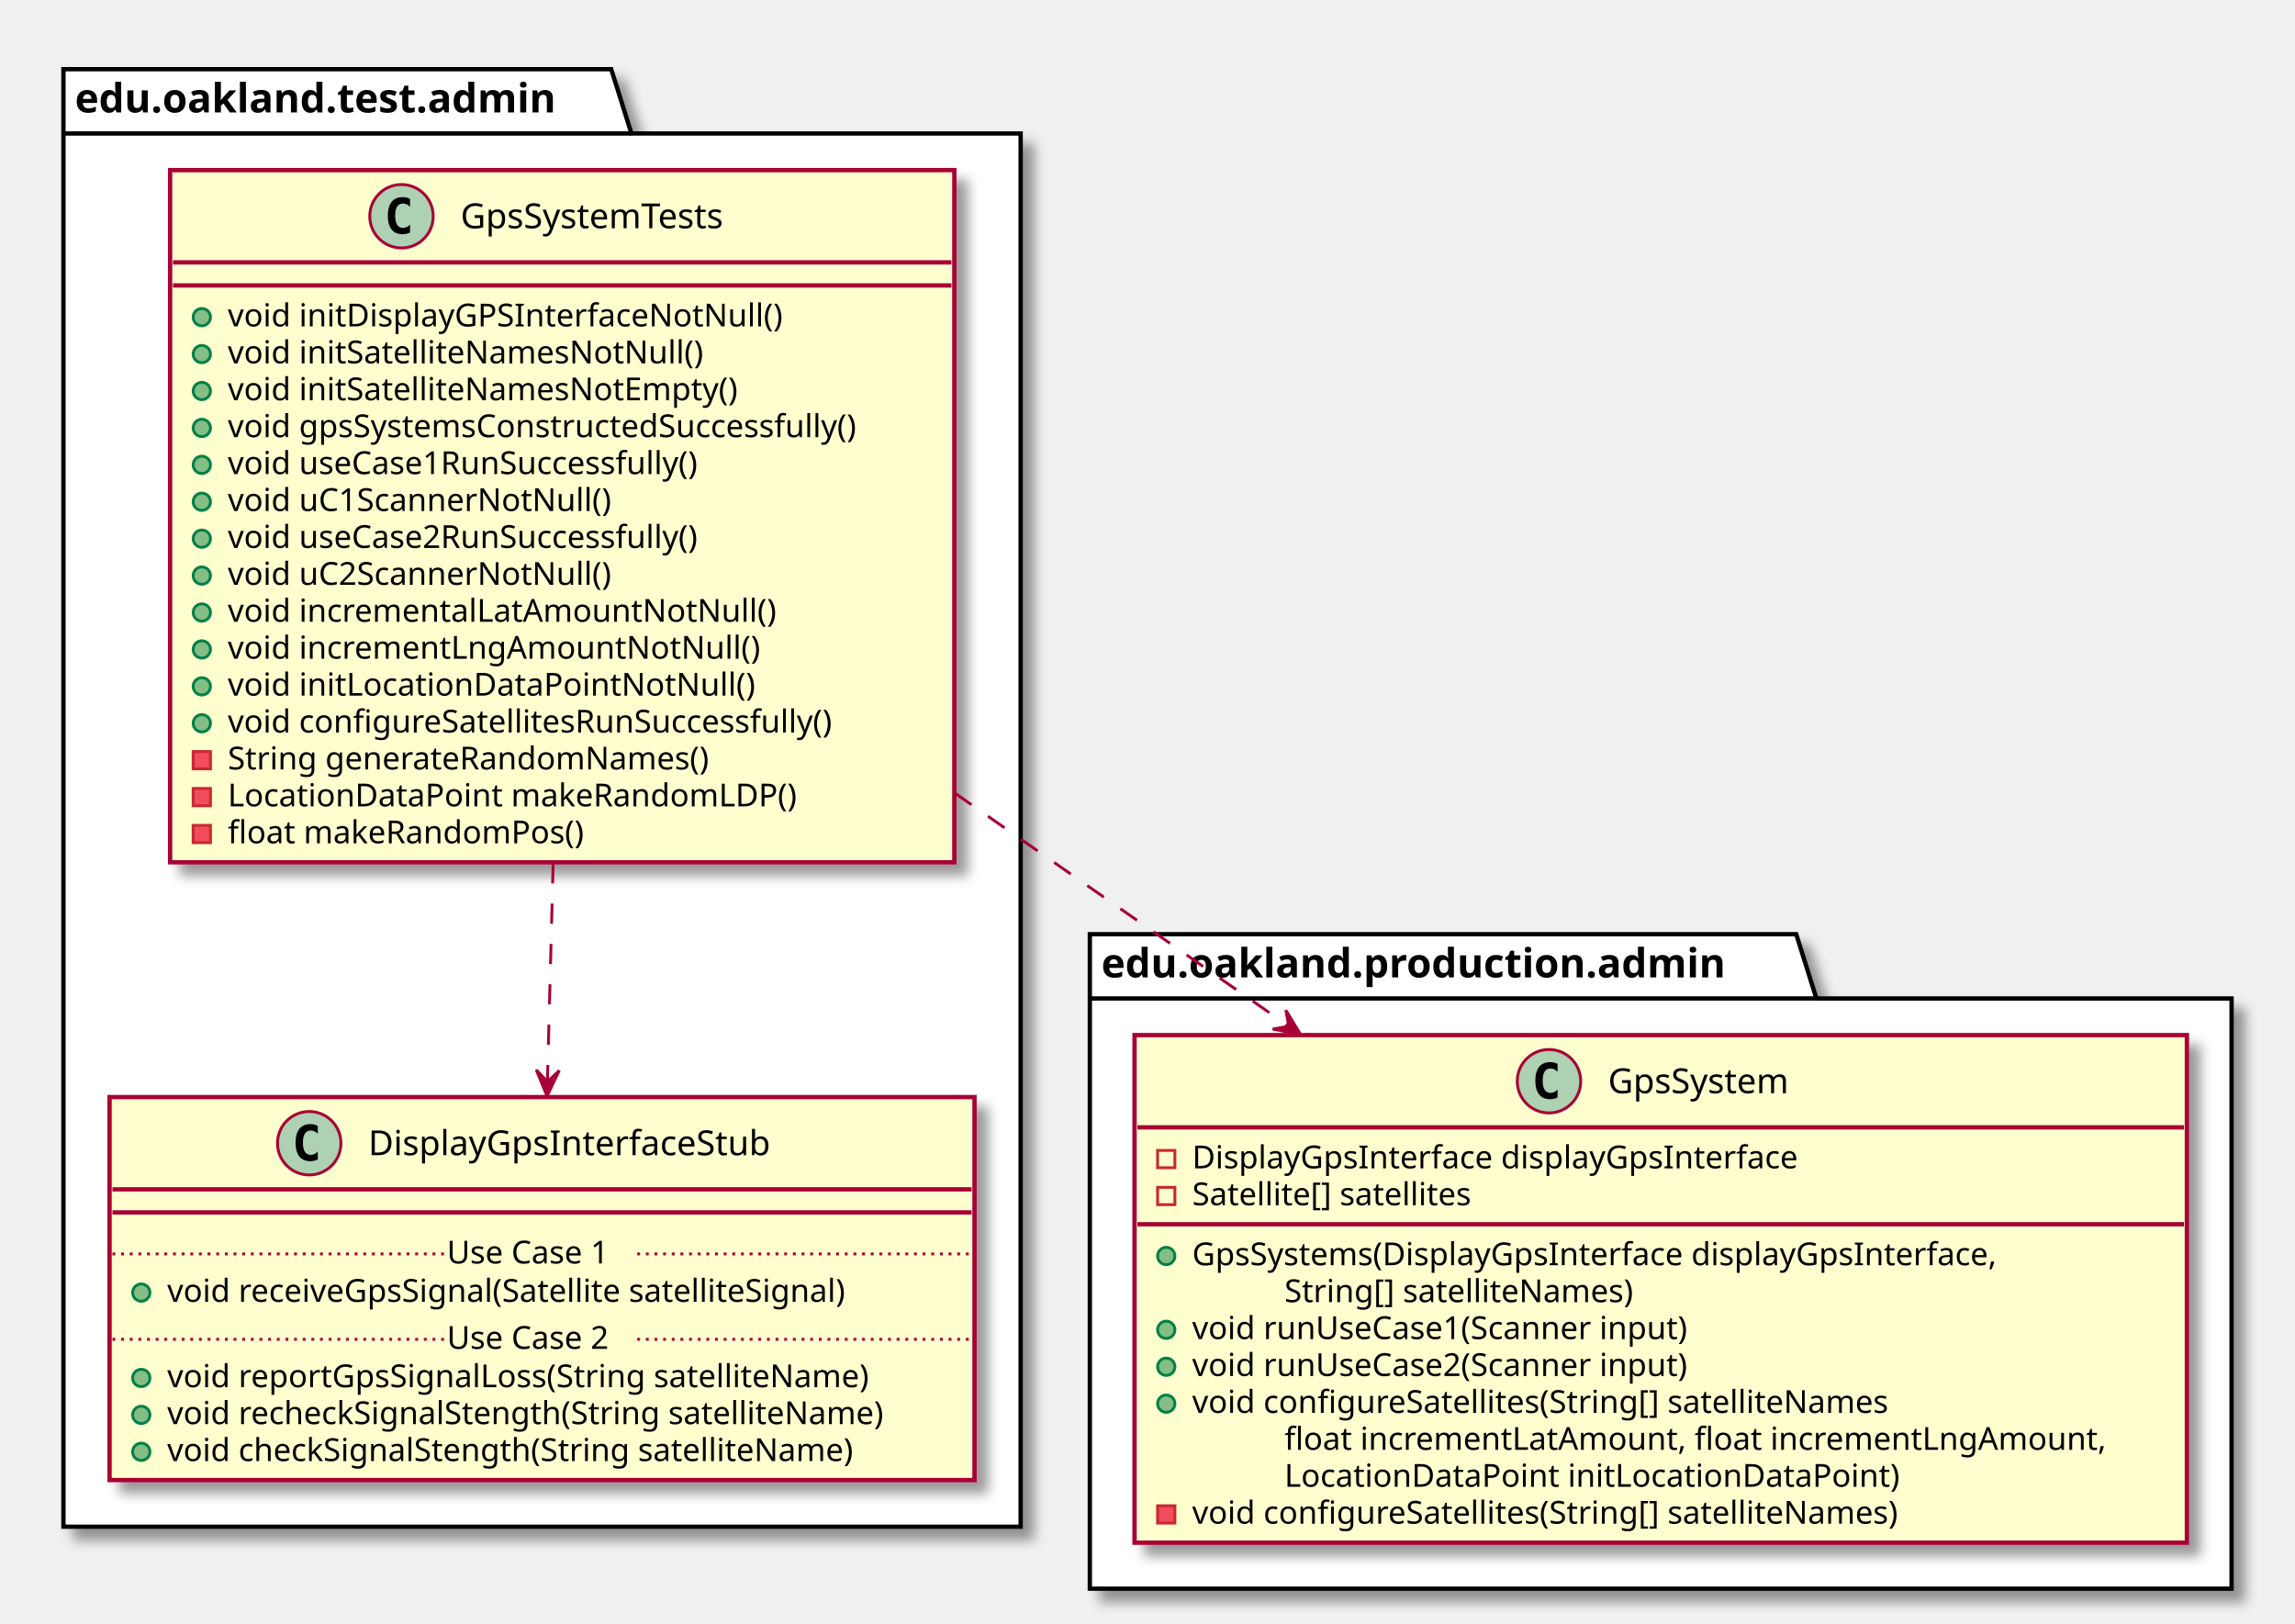
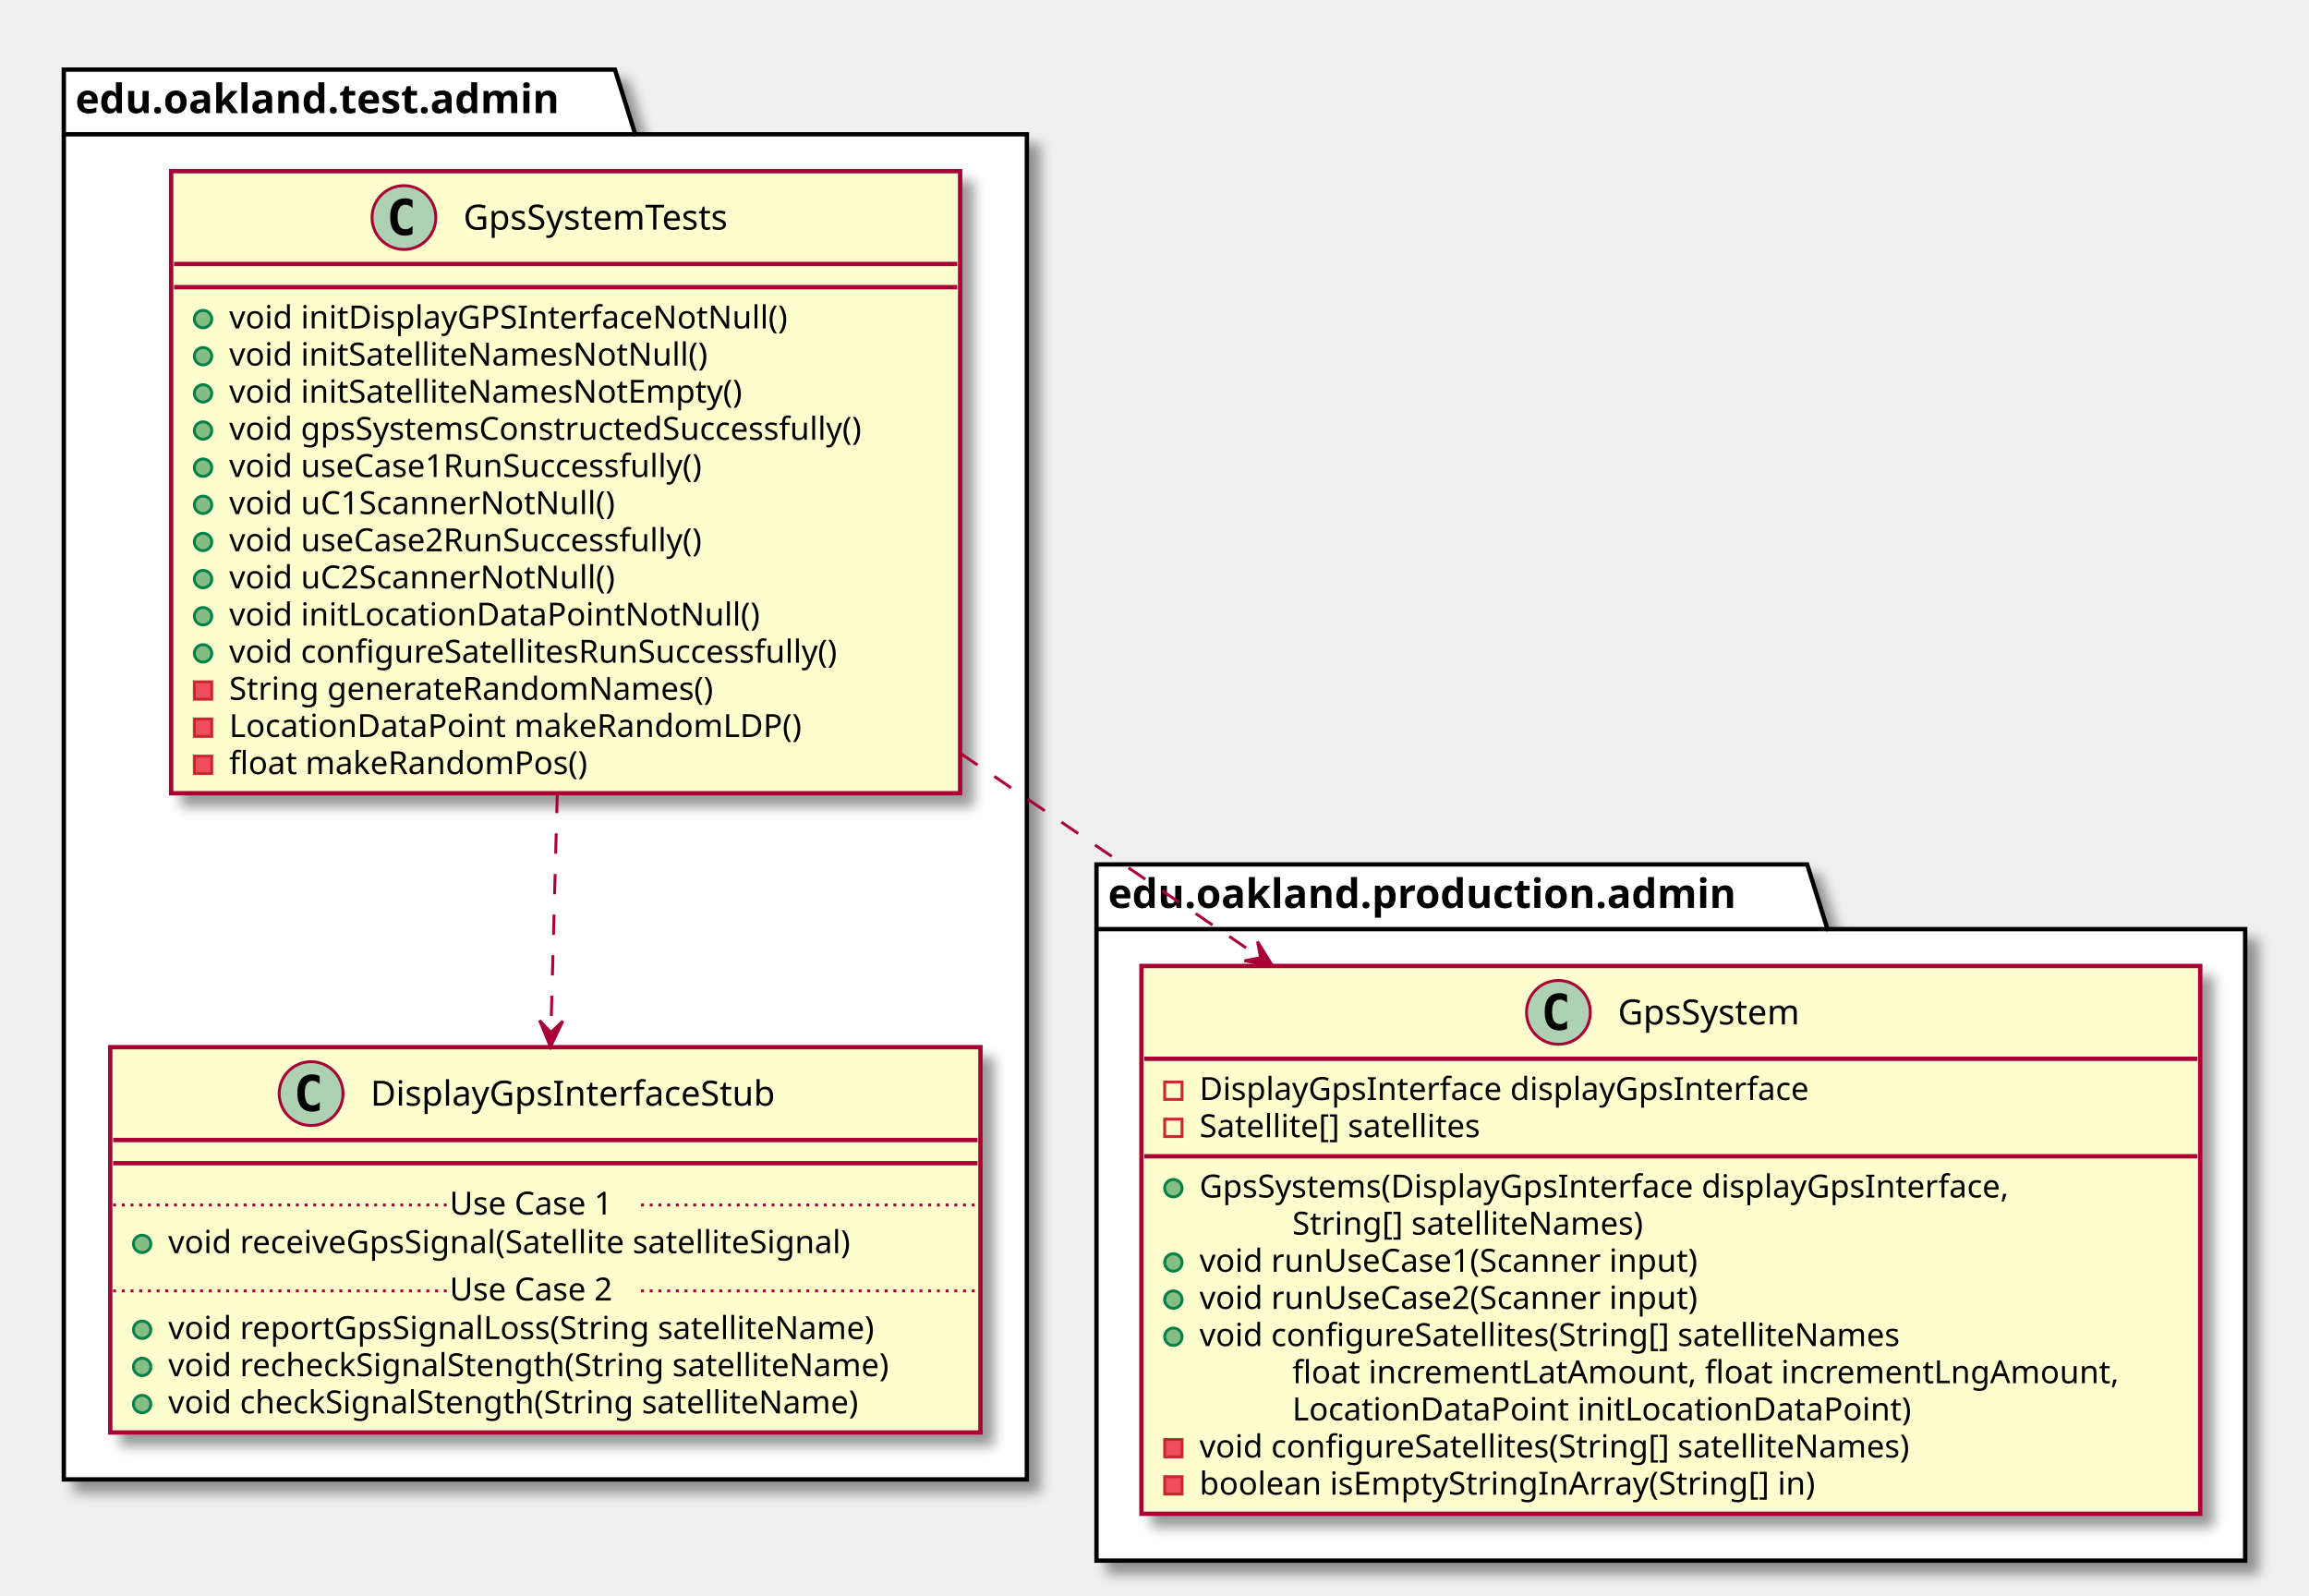
- <svg xmlns="http://www.w3.org/2000/svg" contentScriptType="application/ecmascript" contentStyleType="text/css" height="563px" preserveAspectRatio="none" style="width:796px;height:563px;" version="1.1" viewBox="0 0 796 563" width="796px" zoomAndPan="magnify">
+ <svg xmlns="http://www.w3.org/2000/svg" contentScriptType="application/ecmascript" contentStyleType="text/css" height="550px" preserveAspectRatio="none" style="width:796px;height:550px;" version="1.1" viewBox="0 0 796 550" width="796px" zoomAndPan="magnify">
  <defs>
-     <filter height="300%" id="f1r36d253uxn9d" width="300%" x="-1" y="-1">
+     <filter height="300%" id="f21biklpzn3od" width="300%" x="-1" y="-1">
      <feGaussianBlur result="blurOut" stdDeviation="2.0" />
      <feColorMatrix in="blurOut" result="blurOut2" type="matrix" values="0 0 0 0 0 0 0 0 0 0 0 0 0 0 0 0 0 0 .4 0" />
      <feOffset dx="4.0" dy="4.0" in="blurOut2" result="blurOut3" />
      <feBlend in="SourceGraphic" in2="blurOut3" mode="normal" />
    </filter>
  </defs>
  <g>
-     <polygon fill="#FFFFFF" filter="url(#f1r36d253uxn9d)" points="22,24,212,24,219,46.297,354,46.297,354,529.5,22,529.5,22,24" style="stroke: #000000; stroke-width: 1.5;" />
+     <polygon fill="#FFFFFF" filter="url(#f21biklpzn3od)" points="22,24,212,24,219,46.297,354,46.297,354,510,22,510,22,24" style="stroke: #000000; stroke-width: 1.5;" />
    <line style="stroke: #000000; stroke-width: 1.5;" x1="22" x2="219" y1="46.297" y2="46.297" />
    <text fill="#000000" font-family="sans-serif" font-size="14" font-weight="bold" lengthAdjust="spacingAndGlyphs" textLength="184" x="26" y="38.995">edu.oakland.test.admin</text>
-     <polygon fill="#FFFFFF" filter="url(#f1r36d253uxn9d)" points="378,324,623,324,630,346.297,774,346.297,774,551,378,551,378,324" style="stroke: #000000; stroke-width: 1.5;" />
-     <line style="stroke: #000000; stroke-width: 1.5;" x1="378" x2="630" y1="346.297" y2="346.297" />
-     <text fill="#000000" font-family="sans-serif" font-size="14" font-weight="bold" lengthAdjust="spacingAndGlyphs" textLength="239" x="382" y="338.995">edu.oakland.production.admin</text>
-     <rect fill="#FEFECE" filter="url(#f1r36d253uxn9d)" height="240.07" id="GpsSystemTests" style="stroke: #A80036; stroke-width: 1.5;" width="272" x="59" y="59" />
+     <polygon fill="#FFFFFF" filter="url(#f21biklpzn3od)" points="378,298,623,298,630,320.297,774,320.297,774,538,378,538,378,298" style="stroke: #000000; stroke-width: 1.5;" />
+     <line style="stroke: #000000; stroke-width: 1.5;" x1="378" x2="630" y1="320.297" y2="320.297" />
+     <text fill="#000000" font-family="sans-serif" font-size="14" font-weight="bold" lengthAdjust="spacingAndGlyphs" textLength="239" x="382" y="312.995">edu.oakland.production.admin</text>
+     <rect fill="#FEFECE" filter="url(#f21biklpzn3od)" height="214.461" id="GpsSystemTests" style="stroke: #A80036; stroke-width: 1.5;" width="272" x="59" y="59" />
    <ellipse cx="139.25" cy="75" fill="#ADD1B2" rx="11" ry="11" style="stroke: #A80036; stroke-width: 1.0;" />
    <path d="M142.219,80.641 Q141.641,80.938 141,81.078 Q140.359,81.234 139.656,81.234 Q137.156,81.234 135.828,79.594 Q134.516,77.938 134.516,74.812 Q134.516,71.688 135.828,70.031 Q137.156,68.375 139.656,68.375 Q140.359,68.375 141,68.531 Q141.656,68.688 142.219,68.984 L142.219,71.703 Q141.594,71.125 141,70.859 Q140.406,70.578 139.781,70.578 Q138.438,70.578 137.75,71.656 Q137.062,72.719 137.062,74.812 Q137.062,76.906 137.75,77.984 Q138.438,79.047 139.781,79.047 Q140.406,79.047 141,78.781 Q141.594,78.5 142.219,77.922 L142.219,80.641 Z " />
    <text fill="#000000" font-family="sans-serif" font-size="12" lengthAdjust="spacingAndGlyphs" textLength="103" x="159.75" y="79.154">GpsSystemTests</text>
    <line style="stroke: #A80036; stroke-width: 1.5;" x1="60" x2="330" y1="91" y2="91" />
    <line style="stroke: #A80036; stroke-width: 1.5;" x1="60" x2="330" y1="99" y2="99" />
    <ellipse cx="70" cy="110" fill="#84BE84" rx="3" ry="3" style="stroke: #038048; stroke-width: 1.0;" />
    <text fill="#000000" font-family="sans-serif" font-size="11" lengthAdjust="spacingAndGlyphs" textLength="207" x="79" y="113.21">void initDisplayGPSInterfaceNotNull()</text>
    <ellipse cx="70" cy="122.805" fill="#84BE84" rx="3" ry="3" style="stroke: #038048; stroke-width: 1.0;" />
    <text fill="#000000" font-family="sans-serif" font-size="11" lengthAdjust="spacingAndGlyphs" textLength="178" x="79" y="126.015">void initSatelliteNamesNotNull()</text>
    <ellipse cx="70" cy="135.609" fill="#84BE84" rx="3" ry="3" style="stroke: #038048; stroke-width: 1.0;" />
    <text fill="#000000" font-family="sans-serif" font-size="11" lengthAdjust="spacingAndGlyphs" textLength="192" x="79" y="138.82">void initSatelliteNamesNotEmpty()</text>
    <ellipse cx="70" cy="148.414" fill="#84BE84" rx="3" ry="3" style="stroke: #038048; stroke-width: 1.0;" />
    <text fill="#000000" font-family="sans-serif" font-size="11" lengthAdjust="spacingAndGlyphs" textLength="246" x="79" y="151.625">void gpsSystemsConstructedSuccessfully()</text>
    <ellipse cx="70" cy="161.219" fill="#84BE84" rx="3" ry="3" style="stroke: #038048; stroke-width: 1.0;" />
    <text fill="#000000" font-family="sans-serif" font-size="11" lengthAdjust="spacingAndGlyphs" textLength="184" x="79" y="164.429">void useCase1RunSuccessfully()</text>
    <ellipse cx="70" cy="174.023" fill="#84BE84" rx="3" ry="3" style="stroke: #038048; stroke-width: 1.0;" />
    <text fill="#000000" font-family="sans-serif" font-size="11" lengthAdjust="spacingAndGlyphs" textLength="144" x="79" y="177.234">void uC1ScannerNotNull()</text>
    <ellipse cx="70" cy="186.828" fill="#84BE84" rx="3" ry="3" style="stroke: #038048; stroke-width: 1.0;" />
    <text fill="#000000" font-family="sans-serif" font-size="11" lengthAdjust="spacingAndGlyphs" textLength="184" x="79" y="190.039">void useCase2RunSuccessfully()</text>
    <ellipse cx="70" cy="199.633" fill="#84BE84" rx="3" ry="3" style="stroke: #038048; stroke-width: 1.0;" />
    <text fill="#000000" font-family="sans-serif" font-size="11" lengthAdjust="spacingAndGlyphs" textLength="144" x="79" y="202.843">void uC2ScannerNotNull()</text>
    <ellipse cx="70" cy="212.438" fill="#84BE84" rx="3" ry="3" style="stroke: #038048; stroke-width: 1.0;" />
-     <text fill="#000000" font-family="sans-serif" font-size="11" lengthAdjust="spacingAndGlyphs" textLength="202" x="79" y="215.648">void incrementalLatAmountNotNull()</text>
+     <text fill="#000000" font-family="sans-serif" font-size="11" lengthAdjust="spacingAndGlyphs" textLength="193" x="79" y="215.648">void initLocationDataPointNotNull()</text>
    <ellipse cx="70" cy="225.242" fill="#84BE84" rx="3" ry="3" style="stroke: #038048; stroke-width: 1.0;" />
-     <text fill="#000000" font-family="sans-serif" font-size="11" lengthAdjust="spacingAndGlyphs" textLength="195" x="79" y="228.453">void incrementLngAmountNotNull()</text>
-     <ellipse cx="70" cy="238.047" fill="#84BE84" rx="3" ry="3" style="stroke: #038048; stroke-width: 1.0;" />
-     <text fill="#000000" font-family="sans-serif" font-size="11" lengthAdjust="spacingAndGlyphs" textLength="193" x="79" y="241.257">void initLocationDataPointNotNull()</text>
-     <ellipse cx="70" cy="250.852" fill="#84BE84" rx="3" ry="3" style="stroke: #038048; stroke-width: 1.0;" />
-     <text fill="#000000" font-family="sans-serif" font-size="11" lengthAdjust="spacingAndGlyphs" textLength="233" x="79" y="254.062">void configureSatellitesRunSuccessfully()</text>
+     <text fill="#000000" font-family="sans-serif" font-size="11" lengthAdjust="spacingAndGlyphs" textLength="233" x="79" y="228.453">void configureSatellitesRunSuccessfully()</text>
+     <rect fill="#F24D5C" height="6" style="stroke: #C82930; stroke-width: 1.0;" width="6" x="67" y="235.047" />
+     <text fill="#000000" font-family="sans-serif" font-size="11" lengthAdjust="spacingAndGlyphs" textLength="183" x="79" y="241.257">String generateRandomNames()</text>
+     <rect fill="#F24D5C" height="6" style="stroke: #C82930; stroke-width: 1.0;" width="6" x="67" y="247.852" />
+     <text fill="#000000" font-family="sans-serif" font-size="11" lengthAdjust="spacingAndGlyphs" textLength="211" x="79" y="254.062">LocationDataPoint makeRandomLDP()</text>
    <rect fill="#F24D5C" height="6" style="stroke: #C82930; stroke-width: 1.0;" width="6" x="67" y="260.656" />
-     <text fill="#000000" font-family="sans-serif" font-size="11" lengthAdjust="spacingAndGlyphs" textLength="183" x="79" y="266.867">String generateRandomNames()</text>
-     <rect fill="#F24D5C" height="6" style="stroke: #C82930; stroke-width: 1.0;" width="6" x="67" y="273.461" />
-     <text fill="#000000" font-family="sans-serif" font-size="11" lengthAdjust="spacingAndGlyphs" textLength="211" x="79" y="279.671">LocationDataPoint makeRandomLDP()</text>
-     <rect fill="#F24D5C" height="6" style="stroke: #C82930; stroke-width: 1.0;" width="6" x="67" y="286.266" />
-     <text fill="#000000" font-family="sans-serif" font-size="11" lengthAdjust="spacingAndGlyphs" textLength="135" x="79" y="292.476">float makeRandomPos()</text>
-     <rect fill="#FEFECE" filter="url(#f1r36d253uxn9d)" height="132.828" id="DisplayGpsInterfaceStub" style="stroke: #A80036; stroke-width: 1.5;" width="300" x="38" y="380.5" />
-     <ellipse cx="107.25" cy="396.5" fill="#ADD1B2" rx="11" ry="11" style="stroke: #A80036; stroke-width: 1.0;" />
-     <path d="M110.219,402.141 Q109.641,402.438 109,402.578 Q108.359,402.734 107.656,402.734 Q105.156,402.734 103.828,401.094 Q102.516,399.438 102.516,396.312 Q102.516,393.188 103.828,391.531 Q105.156,389.875 107.656,389.875 Q108.359,389.875 109,390.031 Q109.656,390.188 110.219,390.484 L110.219,393.203 Q109.594,392.625 109,392.359 Q108.406,392.078 107.781,392.078 Q106.438,392.078 105.75,393.156 Q105.062,394.219 105.062,396.312 Q105.062,398.406 105.75,399.484 Q106.438,400.547 107.781,400.547 Q108.406,400.547 109,400.281 Q109.594,400 110.219,399.422 L110.219,402.141 Z " />
-     <text fill="#000000" font-family="sans-serif" font-size="12" lengthAdjust="spacingAndGlyphs" textLength="153" x="127.75" y="400.654">DisplayGpsInterfaceStub</text>
-     <line style="stroke: #A80036; stroke-width: 1.5;" x1="39" x2="337" y1="412.5" y2="412.5" />
-     <line style="stroke: #A80036; stroke-width: 1.5;" x1="39" x2="337" y1="420.5" y2="420.5" />
-     <ellipse cx="49" cy="448.305" fill="#84BE84" rx="3" ry="3" style="stroke: #038048; stroke-width: 1.0;" />
-     <text fill="#000000" font-family="sans-serif" font-size="11" lengthAdjust="spacingAndGlyphs" textLength="264" x="58" y="451.515">void receiveGpsSignal(Satellite satelliteSignal)</text>
-     <line style="stroke: #A80036; stroke-width: 1.0; stroke-dasharray: 1.0,2.0;" x1="39" x2="155" y1="434.902" y2="434.902" />
-     <text fill="#000000" font-family="sans-serif" font-size="11" lengthAdjust="spacingAndGlyphs" textLength="66" x="155" y="438.21">Use Case 1</text>
-     <line style="stroke: #A80036; stroke-width: 1.0; stroke-dasharray: 1.0,2.0;" x1="221" x2="337" y1="434.902" y2="434.902" />
-     <ellipse cx="49" cy="477.914" fill="#84BE84" rx="3" ry="3" style="stroke: #038048; stroke-width: 1.0;" />
-     <text fill="#000000" font-family="sans-serif" font-size="11" lengthAdjust="spacingAndGlyphs" textLength="271" x="58" y="481.125">void reportGpsSignalLoss(String satelliteName)</text>
-     <ellipse cx="49" cy="490.719" fill="#84BE84" rx="3" ry="3" style="stroke: #038048; stroke-width: 1.0;" />
-     <text fill="#000000" font-family="sans-serif" font-size="11" lengthAdjust="spacingAndGlyphs" textLength="274" x="58" y="493.929">void recheckSignalStength(String satelliteName)</text>
-     <ellipse cx="49" cy="503.523" fill="#84BE84" rx="3" ry="3" style="stroke: #038048; stroke-width: 1.0;" />
-     <text fill="#000000" font-family="sans-serif" font-size="11" lengthAdjust="spacingAndGlyphs" textLength="262" x="58" y="506.734">void checkSignalStength(String satelliteName)</text>
-     <line style="stroke: #A80036; stroke-width: 1.0; stroke-dasharray: 1.0,2.0;" x1="39" x2="155" y1="464.512" y2="464.512" />
-     <text fill="#000000" font-family="sans-serif" font-size="11" lengthAdjust="spacingAndGlyphs" textLength="66" x="155" y="467.82">Use Case 2</text>
-     <line style="stroke: #A80036; stroke-width: 1.0; stroke-dasharray: 1.0,2.0;" x1="221" x2="337" y1="464.512" y2="464.512" />
-     <rect fill="#FEFECE" filter="url(#f1r36d253uxn9d)" height="176.047" id="GpsSystem" style="stroke: #A80036; stroke-width: 1.5;" width="365" x="393.5" y="359" />
-     <ellipse cx="537.25" cy="375" fill="#ADD1B2" rx="11" ry="11" style="stroke: #A80036; stroke-width: 1.0;" />
-     <path d="M540.219,380.641 Q539.641,380.938 539,381.078 Q538.359,381.234 537.656,381.234 Q535.156,381.234 533.828,379.594 Q532.516,377.938 532.516,374.812 Q532.516,371.688 533.828,370.031 Q535.156,368.375 537.656,368.375 Q538.359,368.375 539,368.531 Q539.656,368.688 540.219,368.984 L540.219,371.703 Q539.594,371.125 539,370.859 Q538.406,370.578 537.781,370.578 Q536.438,370.578 535.75,371.656 Q535.062,372.719 535.062,374.812 Q535.062,376.906 535.75,377.984 Q536.438,379.047 537.781,379.047 Q538.406,379.047 539,378.781 Q539.594,378.5 540.219,377.922 L540.219,380.641 Z " />
-     <text fill="#000000" font-family="sans-serif" font-size="12" lengthAdjust="spacingAndGlyphs" textLength="69" x="557.75" y="379.154">GpsSystem</text>
-     <line style="stroke: #A80036; stroke-width: 1.5;" x1="394.5" x2="757.5" y1="391" y2="391" />
-     <rect fill="none" height="6" style="stroke: #C82930; stroke-width: 1.0;" width="6" x="401.5" y="399" />
-     <text fill="#000000" font-family="sans-serif" font-size="11" lengthAdjust="spacingAndGlyphs" textLength="231" x="413.5" y="405.21">DisplayGpsInterface displayGpsInterface</text>
-     <rect fill="none" height="6" style="stroke: #C82930; stroke-width: 1.0;" width="6" x="401.5" y="411.805" />
-     <text fill="#000000" font-family="sans-serif" font-size="11" lengthAdjust="spacingAndGlyphs" textLength="110" x="413.5" y="418.015">Satellite[] satellites</text>
-     <line style="stroke: #A80036; stroke-width: 1.5;" x1="394.5" x2="757.5" y1="424.609" y2="424.609" />
-     <ellipse cx="404.5" cy="435.609" fill="#84BE84" rx="3" ry="3" style="stroke: #038048; stroke-width: 1.0;" />
-     <text fill="#000000" font-family="sans-serif" font-size="11" lengthAdjust="spacingAndGlyphs" textLength="312" x="413.5" y="438.82">GpsSystems(DisplayGpsInterface displayGpsInterface,</text>
-     <text fill="#000000" font-family="sans-serif" font-size="11" lengthAdjust="spacingAndGlyphs" textLength="135" x="445.5" y="451.625">String[] satelliteNames)</text>
-     <ellipse cx="404.5" cy="461.219" fill="#84BE84" rx="3" ry="3" style="stroke: #038048; stroke-width: 1.0;" />
-     <text fill="#000000" font-family="sans-serif" font-size="11" lengthAdjust="spacingAndGlyphs" textLength="191" x="413.5" y="464.429">void runUseCase1(Scanner input)</text>
-     <ellipse cx="404.5" cy="474.023" fill="#84BE84" rx="3" ry="3" style="stroke: #038048; stroke-width: 1.0;" />
-     <text fill="#000000" font-family="sans-serif" font-size="11" lengthAdjust="spacingAndGlyphs" textLength="191" x="413.5" y="477.234">void runUseCase2(Scanner input)</text>
-     <ellipse cx="404.5" cy="486.828" fill="#84BE84" rx="3" ry="3" style="stroke: #038048; stroke-width: 1.0;" />
-     <text fill="#000000" font-family="sans-serif" font-size="11" lengthAdjust="spacingAndGlyphs" textLength="268" x="413.5" y="490.039">void configureSatellites(String[] satelliteNames</text>
-     <text fill="#000000" font-family="sans-serif" font-size="11" lengthAdjust="spacingAndGlyphs" textLength="307" x="445.5" y="502.843">float incrementLatAmount, float incrementLngAmount,</text>
-     <text fill="#000000" font-family="sans-serif" font-size="11" lengthAdjust="spacingAndGlyphs" textLength="227" x="445.5" y="515.648">LocationDataPoint initLocationDataPoint)</text>
-     <rect fill="#F24D5C" height="6" style="stroke: #C82930; stroke-width: 1.0;" width="6" x="401.5" y="522.242" />
-     <text fill="#000000" font-family="sans-serif" font-size="11" lengthAdjust="spacingAndGlyphs" textLength="272" x="413.5" y="528.453">void configureSatellites(String[] satelliteNames)</text>
-     <path d="M191.86,299.38 C191.18,325.19 190.48,351.69 189.87,374.94 " fill="none" id="GpsSystemTests-&gt;DisplayGpsInterfaceStub" style="stroke: #A80036; stroke-width: 1.0; stroke-dasharray: 7.0,7.0;" />
-     <polygon fill="#A80036" points="189.73,380.16,193.985,371.278,189.873,375.162,185.989,371.049,189.73,380.16" style="stroke: #A80036; stroke-width: 1.0;" />
-     <path d="M331.2,275.09 C368.77,301.32 409.41,329.69 446.58,355.64 " fill="none" id="GpsSystemTests-&gt;GpsSystem" style="stroke: #A80036; stroke-width: 1.0; stroke-dasharray: 7.0,7.0;" />
-     <polygon fill="#A80036" points="451.09,358.79,445.993,350.363,446.988,355.931,441.419,356.926,451.09,358.79" style="stroke: #A80036; stroke-width: 1.0;" />
+     <text fill="#000000" font-family="sans-serif" font-size="11" lengthAdjust="spacingAndGlyphs" textLength="135" x="79" y="266.867">float makeRandomPos()</text>
+     <rect fill="#FEFECE" filter="url(#f21biklpzn3od)" height="132.828" id="DisplayGpsInterfaceStub" style="stroke: #A80036; stroke-width: 1.5;" width="300" x="38" y="361" />
+     <ellipse cx="107.25" cy="377" fill="#ADD1B2" rx="11" ry="11" style="stroke: #A80036; stroke-width: 1.0;" />
+     <path d="M110.219,382.641 Q109.641,382.938 109,383.078 Q108.359,383.234 107.656,383.234 Q105.156,383.234 103.828,381.594 Q102.516,379.938 102.516,376.812 Q102.516,373.688 103.828,372.031 Q105.156,370.375 107.656,370.375 Q108.359,370.375 109,370.531 Q109.656,370.688 110.219,370.984 L110.219,373.703 Q109.594,373.125 109,372.859 Q108.406,372.578 107.781,372.578 Q106.438,372.578 105.75,373.656 Q105.062,374.719 105.062,376.812 Q105.062,378.906 105.75,379.984 Q106.438,381.047 107.781,381.047 Q108.406,381.047 109,380.781 Q109.594,380.5 110.219,379.922 L110.219,382.641 Z " />
+     <text fill="#000000" font-family="sans-serif" font-size="12" lengthAdjust="spacingAndGlyphs" textLength="153" x="127.75" y="381.154">DisplayGpsInterfaceStub</text>
+     <line style="stroke: #A80036; stroke-width: 1.5;" x1="39" x2="337" y1="393" y2="393" />
+     <line style="stroke: #A80036; stroke-width: 1.5;" x1="39" x2="337" y1="401" y2="401" />
+     <ellipse cx="49" cy="428.805" fill="#84BE84" rx="3" ry="3" style="stroke: #038048; stroke-width: 1.0;" />
+     <text fill="#000000" font-family="sans-serif" font-size="11" lengthAdjust="spacingAndGlyphs" textLength="264" x="58" y="432.015">void receiveGpsSignal(Satellite satelliteSignal)</text>
+     <line style="stroke: #A80036; stroke-width: 1.0; stroke-dasharray: 1.0,2.0;" x1="39" x2="155" y1="415.402" y2="415.402" />
+     <text fill="#000000" font-family="sans-serif" font-size="11" lengthAdjust="spacingAndGlyphs" textLength="66" x="155" y="418.71">Use Case 1</text>
+     <line style="stroke: #A80036; stroke-width: 1.0; stroke-dasharray: 1.0,2.0;" x1="221" x2="337" y1="415.402" y2="415.402" />
+     <ellipse cx="49" cy="458.414" fill="#84BE84" rx="3" ry="3" style="stroke: #038048; stroke-width: 1.0;" />
+     <text fill="#000000" font-family="sans-serif" font-size="11" lengthAdjust="spacingAndGlyphs" textLength="271" x="58" y="461.625">void reportGpsSignalLoss(String satelliteName)</text>
+     <ellipse cx="49" cy="471.219" fill="#84BE84" rx="3" ry="3" style="stroke: #038048; stroke-width: 1.0;" />
+     <text fill="#000000" font-family="sans-serif" font-size="11" lengthAdjust="spacingAndGlyphs" textLength="274" x="58" y="474.429">void recheckSignalStength(String satelliteName)</text>
+     <ellipse cx="49" cy="484.023" fill="#84BE84" rx="3" ry="3" style="stroke: #038048; stroke-width: 1.0;" />
+     <text fill="#000000" font-family="sans-serif" font-size="11" lengthAdjust="spacingAndGlyphs" textLength="262" x="58" y="487.234">void checkSignalStength(String satelliteName)</text>
+     <line style="stroke: #A80036; stroke-width: 1.0; stroke-dasharray: 1.0,2.0;" x1="39" x2="155" y1="445.012" y2="445.012" />
+     <text fill="#000000" font-family="sans-serif" font-size="11" lengthAdjust="spacingAndGlyphs" textLength="66" x="155" y="448.32">Use Case 2</text>
+     <line style="stroke: #A80036; stroke-width: 1.0; stroke-dasharray: 1.0,2.0;" x1="221" x2="337" y1="445.012" y2="445.012" />
+     <rect fill="#FEFECE" filter="url(#f21biklpzn3od)" height="188.852" id="GpsSystem" style="stroke: #A80036; stroke-width: 1.5;" width="365" x="393.5" y="333" />
+     <ellipse cx="537.25" cy="349" fill="#ADD1B2" rx="11" ry="11" style="stroke: #A80036; stroke-width: 1.0;" />
+     <path d="M540.219,354.641 Q539.641,354.938 539,355.078 Q538.359,355.234 537.656,355.234 Q535.156,355.234 533.828,353.594 Q532.516,351.938 532.516,348.812 Q532.516,345.688 533.828,344.031 Q535.156,342.375 537.656,342.375 Q538.359,342.375 539,342.531 Q539.656,342.688 540.219,342.984 L540.219,345.703 Q539.594,345.125 539,344.859 Q538.406,344.578 537.781,344.578 Q536.438,344.578 535.75,345.656 Q535.062,346.719 535.062,348.812 Q535.062,350.906 535.75,351.984 Q536.438,353.047 537.781,353.047 Q538.406,353.047 539,352.781 Q539.594,352.5 540.219,351.922 L540.219,354.641 Z " />
+     <text fill="#000000" font-family="sans-serif" font-size="12" lengthAdjust="spacingAndGlyphs" textLength="69" x="557.75" y="353.154">GpsSystem</text>
+     <line style="stroke: #A80036; stroke-width: 1.5;" x1="394.5" x2="757.5" y1="365" y2="365" />
+     <rect fill="none" height="6" style="stroke: #C82930; stroke-width: 1.0;" width="6" x="401.5" y="373" />
+     <text fill="#000000" font-family="sans-serif" font-size="11" lengthAdjust="spacingAndGlyphs" textLength="231" x="413.5" y="379.21">DisplayGpsInterface displayGpsInterface</text>
+     <rect fill="none" height="6" style="stroke: #C82930; stroke-width: 1.0;" width="6" x="401.5" y="385.805" />
+     <text fill="#000000" font-family="sans-serif" font-size="11" lengthAdjust="spacingAndGlyphs" textLength="110" x="413.5" y="392.015">Satellite[] satellites</text>
+     <line style="stroke: #A80036; stroke-width: 1.5;" x1="394.5" x2="757.5" y1="398.609" y2="398.609" />
+     <ellipse cx="404.5" cy="409.609" fill="#84BE84" rx="3" ry="3" style="stroke: #038048; stroke-width: 1.0;" />
+     <text fill="#000000" font-family="sans-serif" font-size="11" lengthAdjust="spacingAndGlyphs" textLength="312" x="413.5" y="412.82">GpsSystems(DisplayGpsInterface displayGpsInterface,</text>
+     <text fill="#000000" font-family="sans-serif" font-size="11" lengthAdjust="spacingAndGlyphs" textLength="135" x="445.5" y="425.625">String[] satelliteNames)</text>
+     <ellipse cx="404.5" cy="435.219" fill="#84BE84" rx="3" ry="3" style="stroke: #038048; stroke-width: 1.0;" />
+     <text fill="#000000" font-family="sans-serif" font-size="11" lengthAdjust="spacingAndGlyphs" textLength="191" x="413.5" y="438.429">void runUseCase1(Scanner input)</text>
+     <ellipse cx="404.5" cy="448.023" fill="#84BE84" rx="3" ry="3" style="stroke: #038048; stroke-width: 1.0;" />
+     <text fill="#000000" font-family="sans-serif" font-size="11" lengthAdjust="spacingAndGlyphs" textLength="191" x="413.5" y="451.234">void runUseCase2(Scanner input)</text>
+     <ellipse cx="404.5" cy="460.828" fill="#84BE84" rx="3" ry="3" style="stroke: #038048; stroke-width: 1.0;" />
+     <text fill="#000000" font-family="sans-serif" font-size="11" lengthAdjust="spacingAndGlyphs" textLength="268" x="413.5" y="464.039">void configureSatellites(String[] satelliteNames</text>
+     <text fill="#000000" font-family="sans-serif" font-size="11" lengthAdjust="spacingAndGlyphs" textLength="307" x="445.5" y="476.843">float incrementLatAmount, float incrementLngAmount,</text>
+     <text fill="#000000" font-family="sans-serif" font-size="11" lengthAdjust="spacingAndGlyphs" textLength="227" x="445.5" y="489.648">LocationDataPoint initLocationDataPoint)</text>
+     <rect fill="#F24D5C" height="6" style="stroke: #C82930; stroke-width: 1.0;" width="6" x="401.5" y="496.242" />
+     <text fill="#000000" font-family="sans-serif" font-size="11" lengthAdjust="spacingAndGlyphs" textLength="272" x="413.5" y="502.453">void configureSatellites(String[] satelliteNames)</text>
+     <rect fill="#F24D5C" height="6" style="stroke: #C82930; stroke-width: 1.0;" width="6" x="401.5" y="509.047" />
+     <text fill="#000000" font-family="sans-serif" font-size="11" lengthAdjust="spacingAndGlyphs" textLength="232" x="413.5" y="515.257">boolean isEmptyStringInArray(String[] in)</text>
+     <path d="M192.13,273.3 C191.38,301.12 190.59,330.42 189.91,355.87 " fill="none" id="GpsSystemTests-&gt;DisplayGpsInterfaceStub" style="stroke: #A80036; stroke-width: 1.0; stroke-dasharray: 7.0,7.0;" />
+     <polygon fill="#A80036" points="189.77,360.91,194.025,352.028,189.913,355.912,186.029,351.799,189.77,360.91" style="stroke: #A80036; stroke-width: 1.0;" />
+     <path d="M331.2,259.77 C364.63,282.54 400.49,306.96 434.17,329.9 " fill="none" id="GpsSystemTests-&gt;GpsSystem" style="stroke: #A80036; stroke-width: 1.0; stroke-dasharray: 7.0,7.0;" />
+     <polygon fill="#A80036" points="438.7,332.98,433.516,324.606,434.569,330.164,429.01,331.216,438.7,332.98" style="stroke: #A80036; stroke-width: 1.0;" />
  </g>
</svg>
